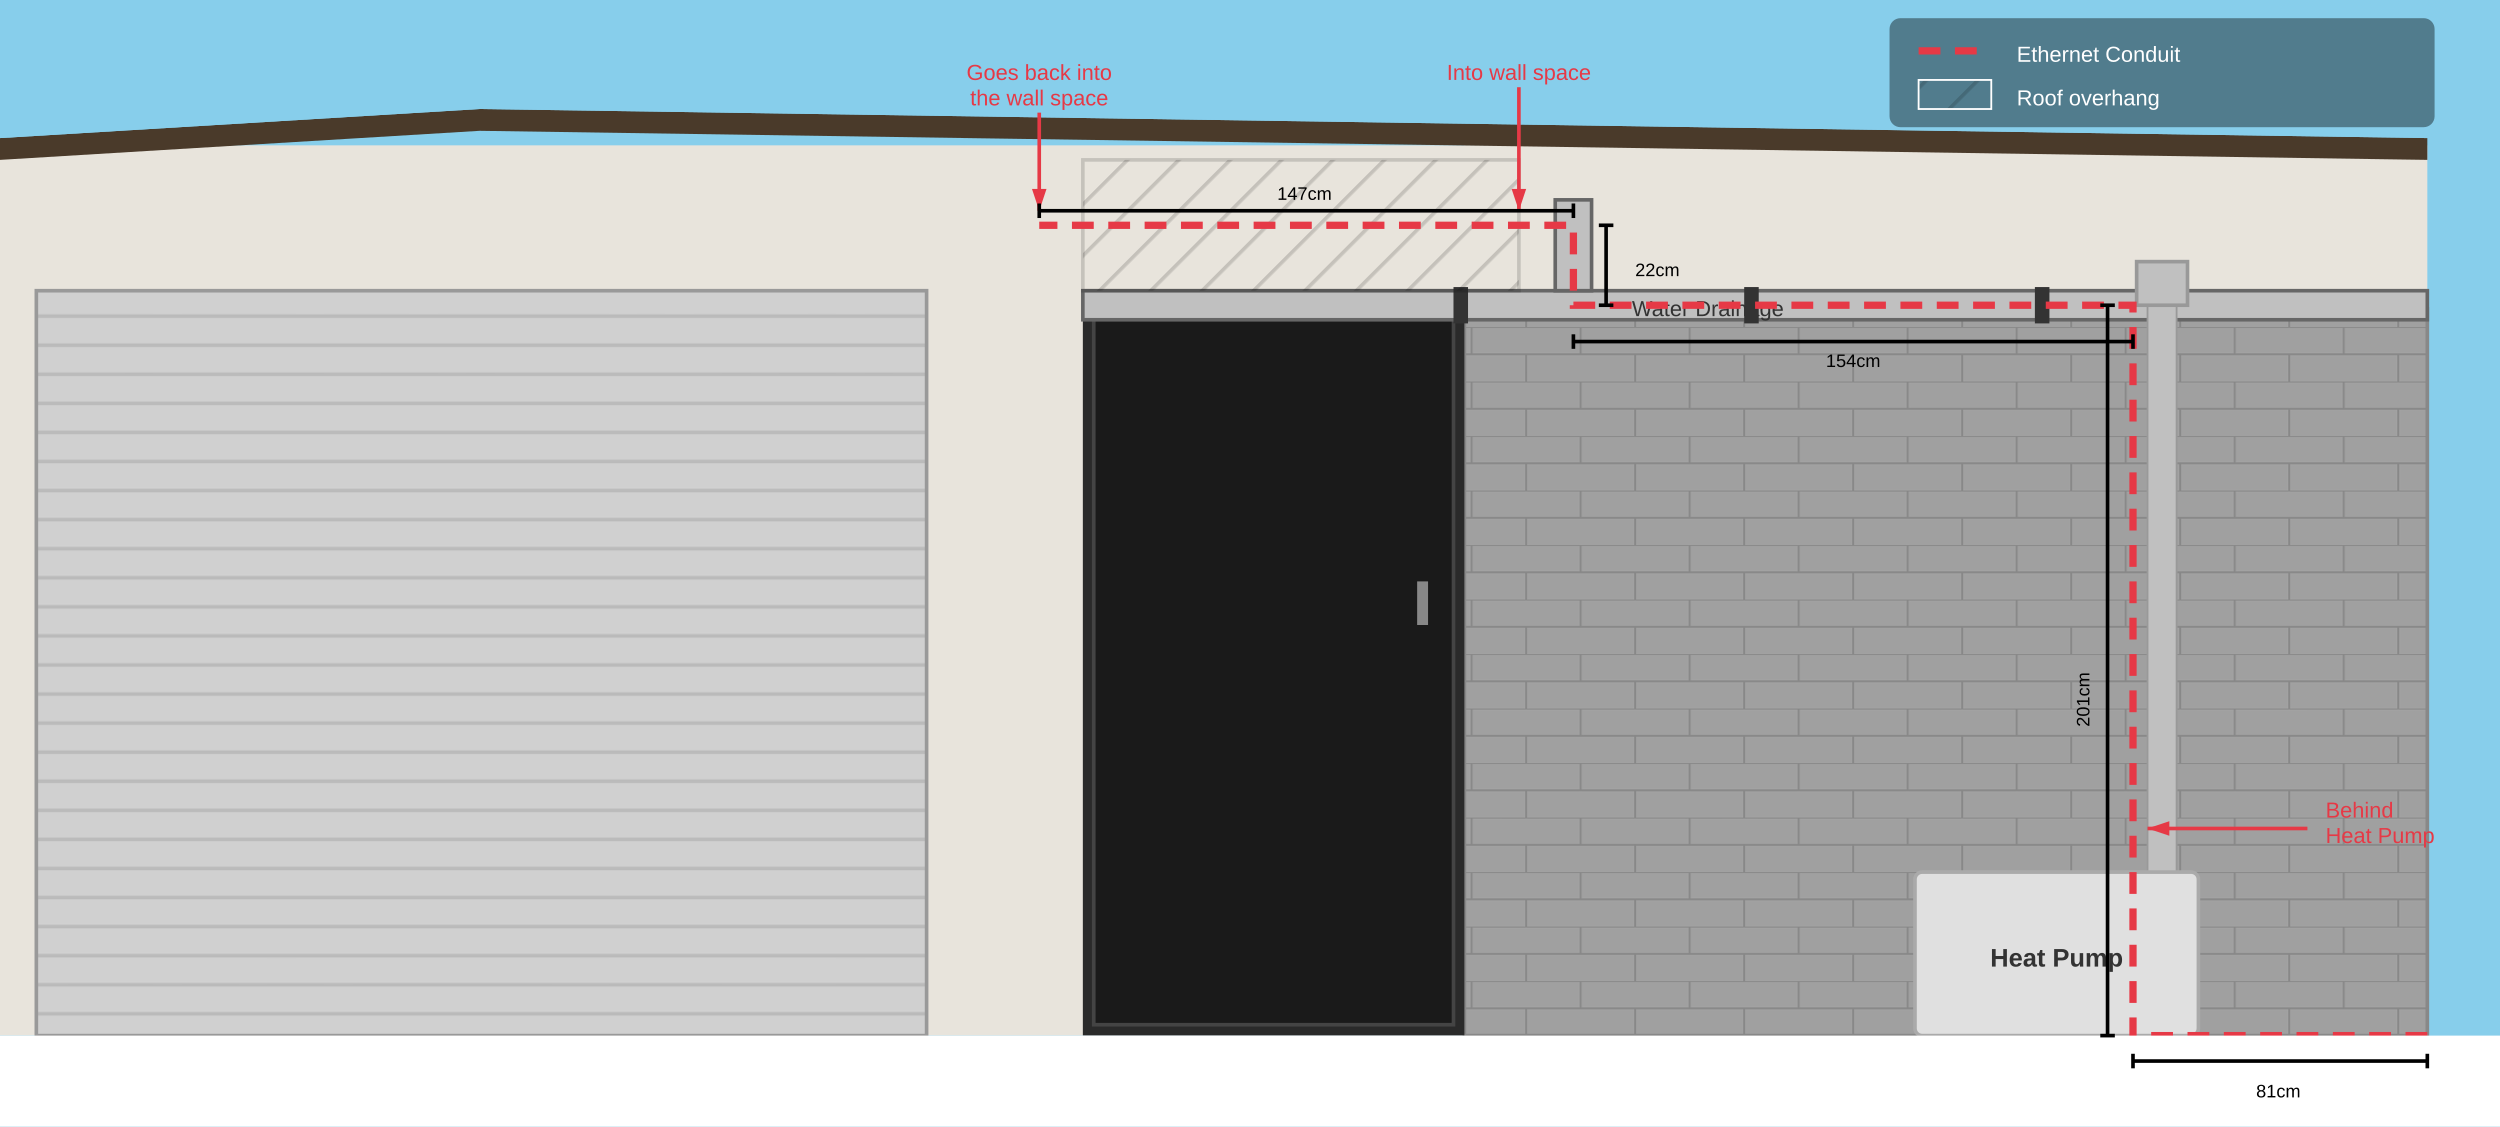
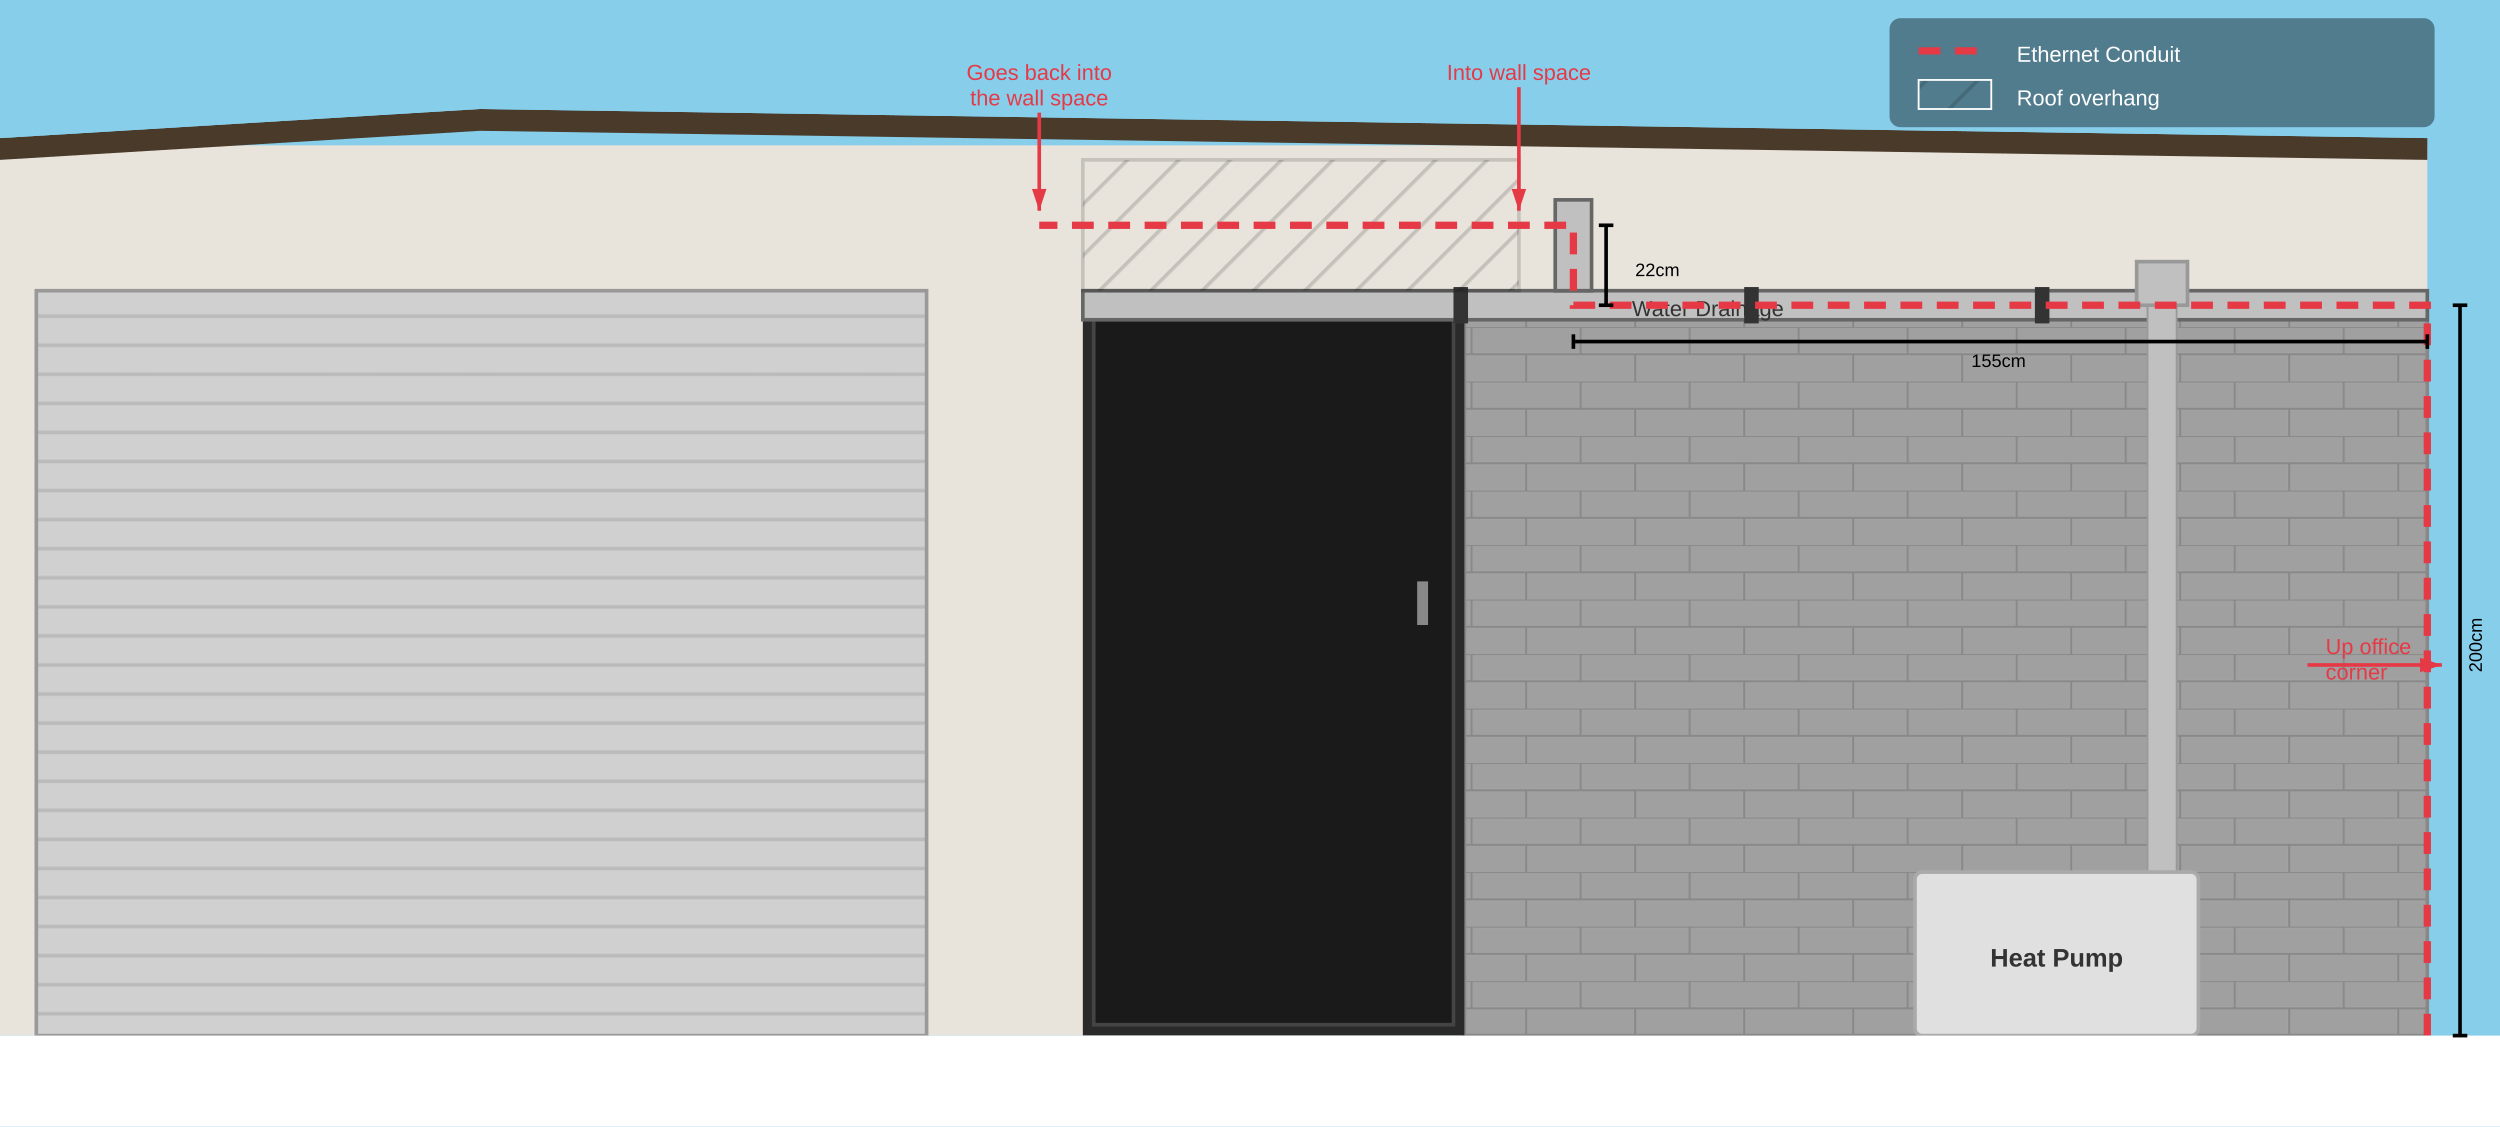
<svg xmlns="http://www.w3.org/2000/svg" font-family="Arial, sans-serif" viewBox="0 0 688 310" width="700">
  <defs>
    <pattern id="blockwork" width="30" height="15" patternUnits="userSpaceOnUse">
      <rect width="30" height="15" fill="#a0a0a0" />
      <line x1="0" y1="0" x2="30" y2="0" stroke="#888" stroke-width="0.5" />
      <line x1="15" y1="0" x2="15" y2="7.5" stroke="#888" stroke-width="0.5" />
      <line x1="0" y1="7.5" x2="30" y2="7.5" stroke="#888" stroke-width="0.5" />
      <line x1="0" y1="7.5" x2="0" y2="15" stroke="#888" stroke-width="0.5" />
      <line x1="30" y1="7.5" x2="30" y2="15" stroke="#888" stroke-width="0.5" />
    </pattern>
    <pattern id="roller-door" width="668" height="8" patternUnits="userSpaceOnUse">
      <rect width="668" height="8" fill="#d0d0d0" />
      <line x1="0" y1="7" x2="668" y2="7" stroke="#bbb" stroke-width="1" />
    </pattern>
    <pattern id="overhang-hatch" width="10" height="10" patternUnits="userSpaceOnUse" patternTransform="rotate(45)">
      <rect width="10" height="10" fill="none" />
      <line x1="0" y1="0" x2="0" y2="10" stroke="rgba(0,0,0,0.15)" stroke-width="2" />
    </pattern>
    <marker id="arrow-red" markerWidth="6" markerHeight="4" refX="6" refY="2" orient="auto">
      <polygon points="0,0 6,2 0,4" fill="#e63946" />
    </marker>
  </defs>
  <rect width="688" height="310" fill="#87CEEB" />
  <rect x="0" y="40" width="418" height="245" fill="#e8e4dc" stroke="none" />
  <rect x="403" y="40" width="265" height="45" fill="#e8e4dc" stroke="none" />
  <rect x="10" y="80" width="245" height="205" fill="url(#roller-door)" stroke="#999" stroke-width="1" />
  <rect x="403" y="85" width="265" height="200" fill="url(#blockwork)" stroke="#888" stroke-width="1" />
  <polygon points="0,38 132,30 668,38 668,44 132,36 0,44" fill="#4a3a2a" />
  <polygon points="0,0 0,38 132,30" fill="#87CEEB" />
  <polygon points="132,30 668,38 668,0 0,0" fill="#87CEEB" />
  <rect x="298" y="80" width="105" height="205" fill="#2a2a2a" />
  <rect x="301" y="83" width="99" height="199" fill="#1a1a1a" stroke="#444" stroke-width="1" />
  <rect x="390" y="160" width="3" height="12" fill="#888" />
  <rect x="298" y="80" width="370" height="8" fill="#c0c0c0" stroke="#666" stroke-width="1" />
  <rect x="400" y="79" width="4" height="10" fill="#333" />
  <rect x="480" y="79" width="4" height="10" fill="#333" />
  <rect x="560" y="79" width="4" height="10" fill="#333" />
  <text x="470" y="87" text-anchor="middle" fill="#333" font-size="6">Water Drainage</text>
  <rect x="428" y="55" width="10" height="25" fill="#c0c0c0" stroke="#666" stroke-width="1" />
  <rect x="591" y="80" width="8" height="205" fill="#c0c0c0" stroke="#999" stroke-width="0.5" />
  <rect x="588" y="72" width="14" height="12" fill="#c0c0c0" stroke="#999" stroke-width="1" />
  <rect x="527" y="240" width="78" height="45" fill="#e0e0e0" stroke="#aaa" stroke-width="1" rx="2" />
  <text x="566" y="266" text-anchor="middle" fill="#333" font-size="7" font-weight="bold">Heat Pump</text>
  <rect x="298" y="44" width="120" height="36" fill="url(#overhang-hatch)" stroke="rgba(0,0,0,0.15)" stroke-width="1" />
-   <path d="     M 668,285     L 587,285     L 587,84     L 433,84     L 433,62     L 286,62   " fill="none" stroke="#e63946" stroke-width="2" stroke-dasharray="6,4" />
+   <path d="     M 668,285     L 668,84     L 433,84     L 433,62     L 286,62   " fill="none" stroke="#e63946" stroke-width="2" stroke-dasharray="6,4" />
  <text x="286" y="22" text-anchor="middle" fill="#e63946" font-size="6">Goes back into</text>
  <text x="286" y="29" text-anchor="middle" fill="#e63946" font-size="6">the wall space</text>
  <line x1="286" y1="31" x2="286" y2="58" stroke="#e63946" stroke-width="1" marker-end="url(#arrow-red)" />
  <text x="418" y="22" text-anchor="middle" fill="#e63946" font-size="6">Into wall space</text>
  <line x1="418" y1="24" x2="418" y2="58" stroke="#e63946" stroke-width="1" marker-end="url(#arrow-red)" />
-   <text x="640" y="225" fill="#e63946" font-size="6">Behind</text>
-   <text x="640" y="232" fill="#e63946" font-size="6">Heat Pump</text>
-   <line x1="635" y1="228" x2="591" y2="228" stroke="#e63946" stroke-width="1" marker-end="url(#arrow-red)" />
+   <text x="640" y="180" fill="#e63946" font-size="6">Up office</text>
+   <text x="640" y="187" fill="#e63946" font-size="6">corner</text>
+   <line x1="635" y1="183" x2="672" y2="183" stroke="#e63946" stroke-width="1" marker-end="url(#arrow-red)" />
  <rect x="520" y="5" width="150" height="30" rx="3" fill="rgba(0,0,0,0.4)" stroke="none" />
  <line x1="528" y1="14" x2="548" y2="14" stroke="#e63946" stroke-width="2" stroke-dasharray="6,4" />
  <text x="555" y="17" fill="white" font-size="6">Ethernet Conduit</text>
  <rect x="528" y="22" width="20" height="8" fill="url(#overhang-hatch)" stroke="white" stroke-width="0.5" />
  <text x="555" y="29" fill="white" font-size="6">Roof overhang</text>
  <rect x="0" y="285" width="688" height="25" fill="white" />
-   <line x1="587" y1="290" x2="587" y2="294" stroke="#000" stroke-width="1" />
-   <line x1="587" y1="292" x2="668" y2="292" stroke="#000" stroke-width="1" />
-   <line x1="668" y1="290" x2="668" y2="294" stroke="#000" stroke-width="1" />
-   <text x="627" y="302" text-anchor="middle" fill="#000" font-size="5">81cm</text>
-   <line x1="578" y1="84" x2="582" y2="84" stroke="#000" stroke-width="1" />
-   <line x1="580" y1="84" x2="580" y2="285" stroke="#000" stroke-width="1" />
-   <line x1="578" y1="285" x2="582" y2="285" stroke="#000" stroke-width="1" />
-   <text x="575" y="185" text-anchor="end" fill="#000" font-size="5" transform="rotate(-90,575,185)">201cm</text>
+   <line x1="675" y1="84" x2="679" y2="84" stroke="#000" stroke-width="1" />
+   <line x1="677" y1="84" x2="677" y2="285" stroke="#000" stroke-width="1" />
+   <line x1="675" y1="285" x2="679" y2="285" stroke="#000" stroke-width="1" />
+   <text x="683" y="185" text-anchor="start" fill="#000" font-size="5" transform="rotate(-90,683,185)">200cm</text>
  <line x1="433" y1="92" x2="433" y2="96" stroke="#000" stroke-width="1" />
-   <line x1="433" y1="94" x2="587" y2="94" stroke="#000" stroke-width="1" />
-   <line x1="587" y1="92" x2="587" y2="96" stroke="#000" stroke-width="1" />
-   <text x="510" y="101" text-anchor="middle" fill="#000" font-size="5">154cm</text>
+   <line x1="433" y1="94" x2="668" y2="94" stroke="#000" stroke-width="1" />
+   <line x1="668" y1="92" x2="668" y2="96" stroke="#000" stroke-width="1" />
+   <text x="550" y="101" text-anchor="middle" fill="#000" font-size="5">155cm</text>
  <line x1="440" y1="62" x2="444" y2="62" stroke="#000" stroke-width="1" />
  <line x1="442" y1="62" x2="442" y2="84" stroke="#000" stroke-width="1" />
  <line x1="440" y1="84" x2="444" y2="84" stroke="#000" stroke-width="1" />
  <text x="450" y="76" text-anchor="start" fill="#000" font-size="5">22cm</text>
-   <line x1="286" y1="56" x2="286" y2="60" stroke="#000" stroke-width="1" />
-   <line x1="286" y1="58" x2="433" y2="58" stroke="#000" stroke-width="1" />
-   <line x1="433" y1="56" x2="433" y2="60" stroke="#000" stroke-width="1" />
-   <text x="359" y="55" text-anchor="middle" fill="#000" font-size="5">147cm</text>
</svg>
